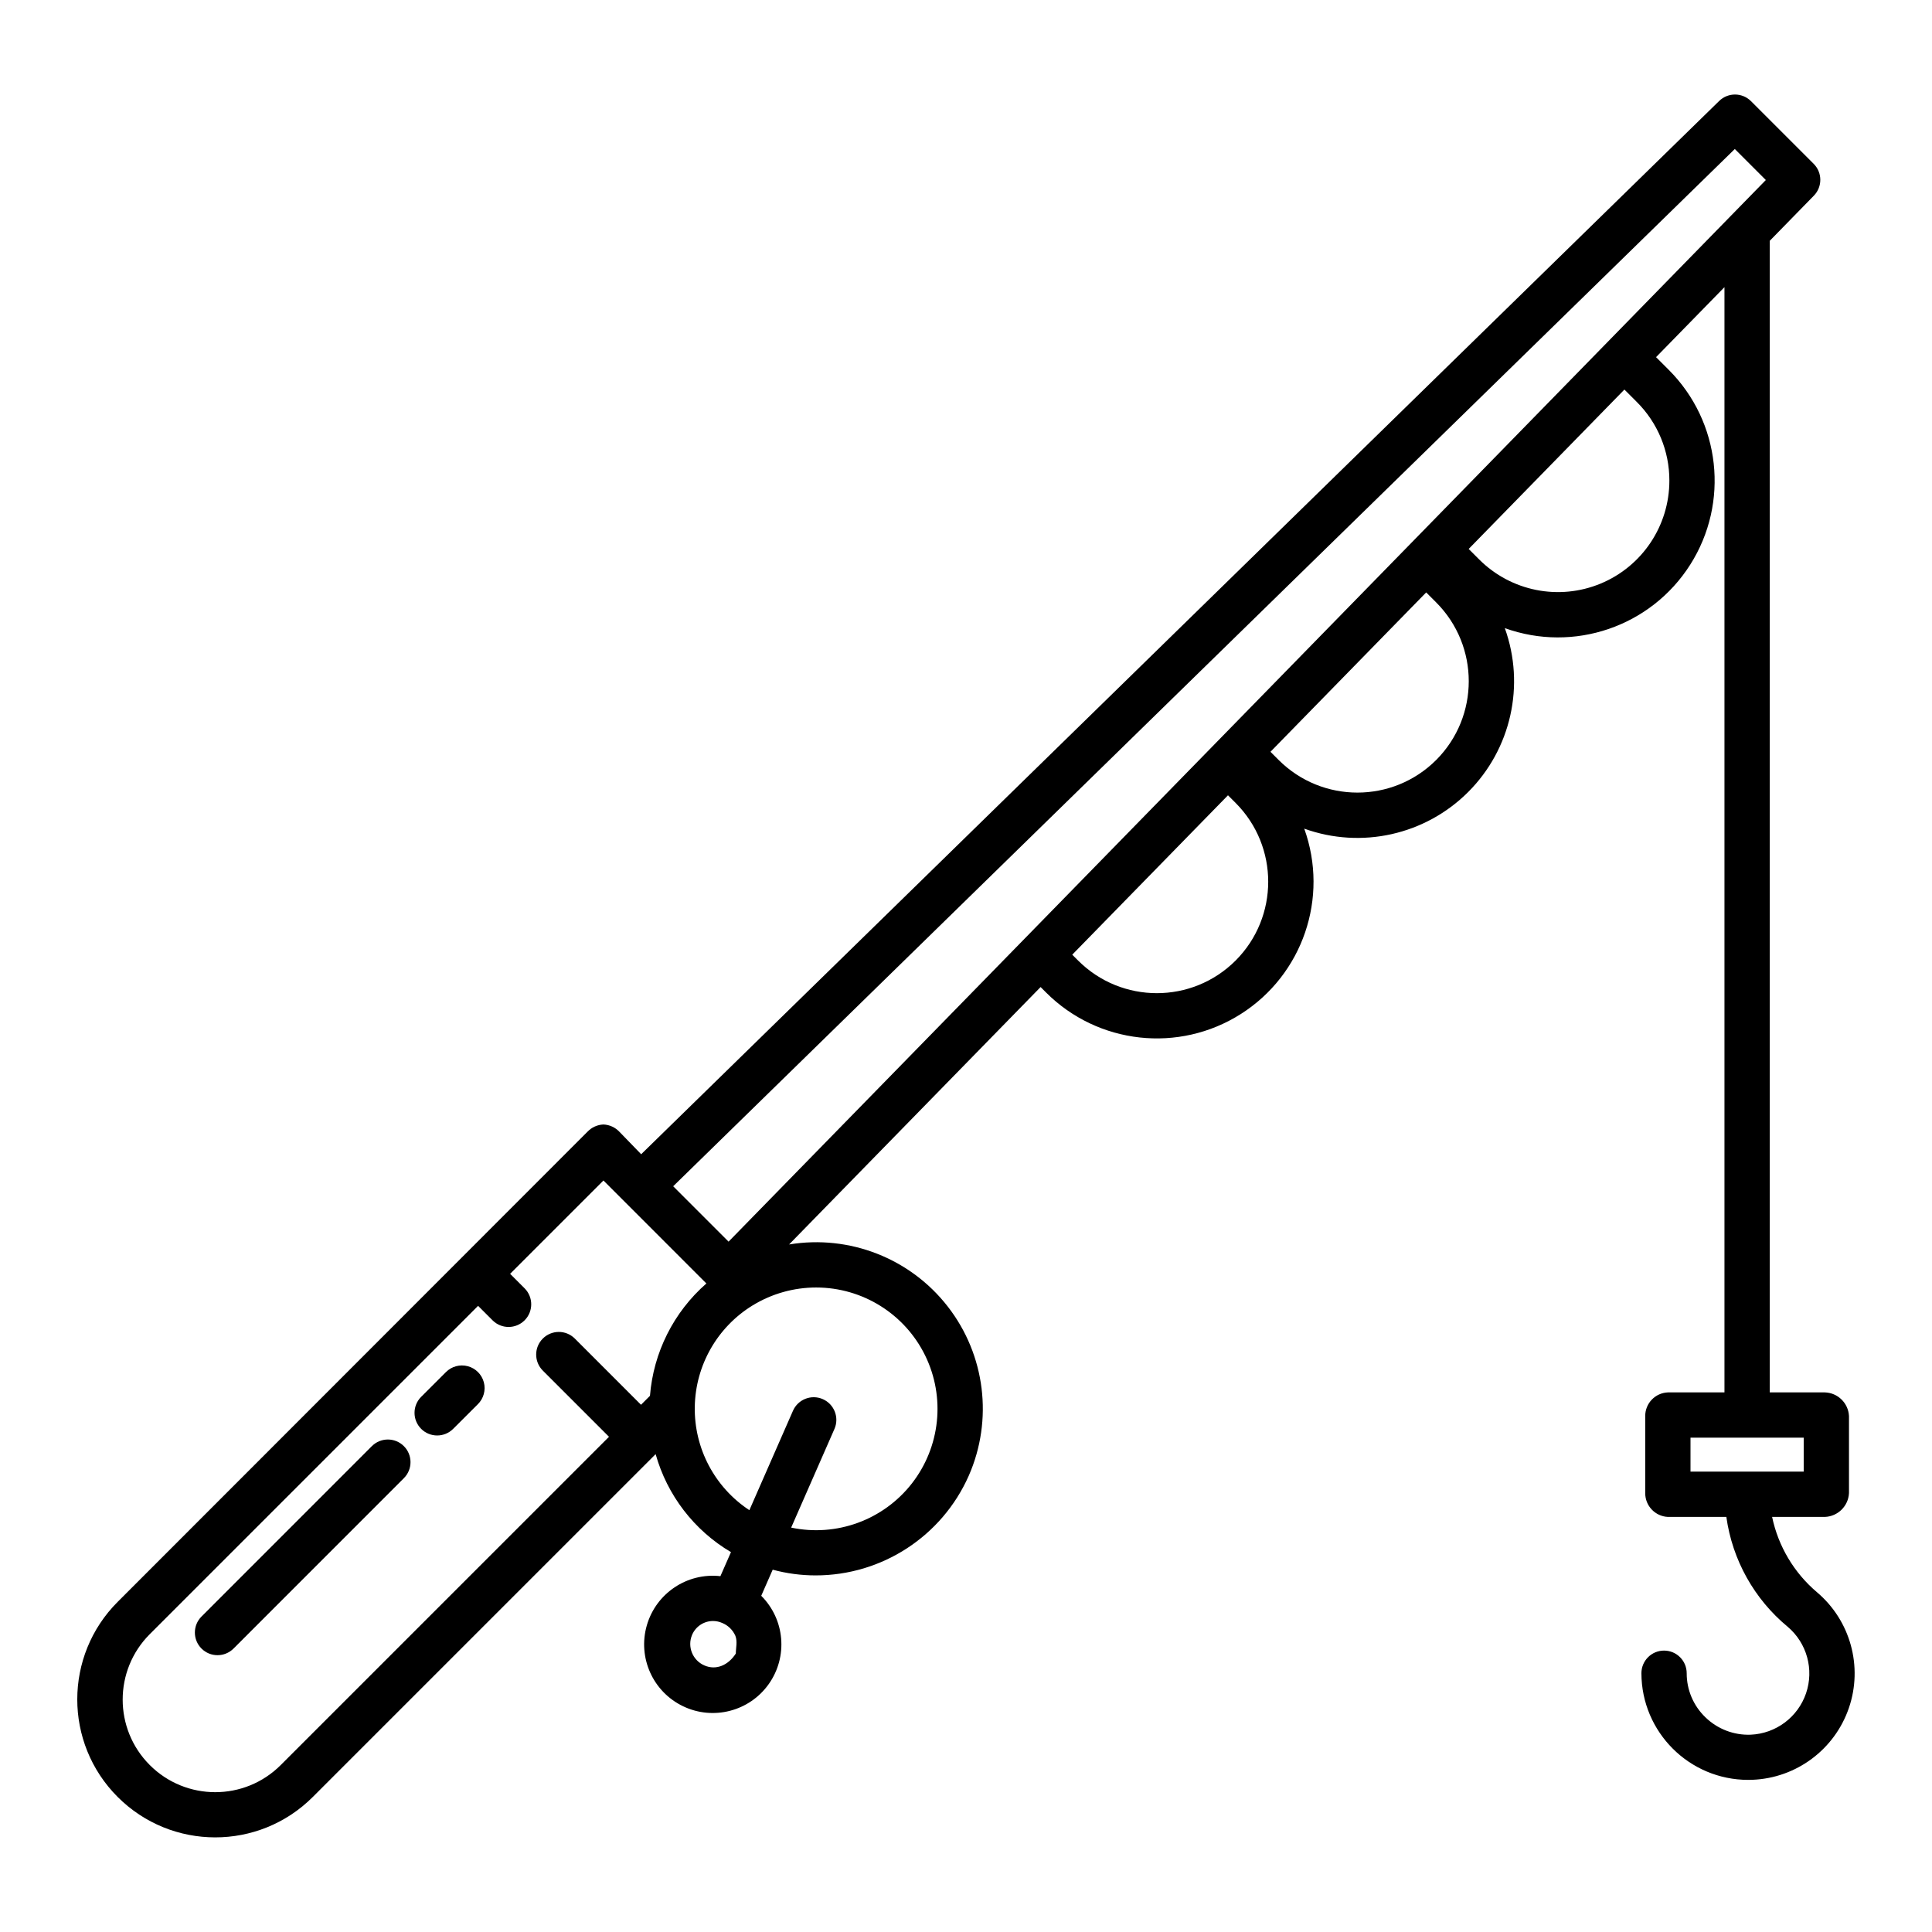
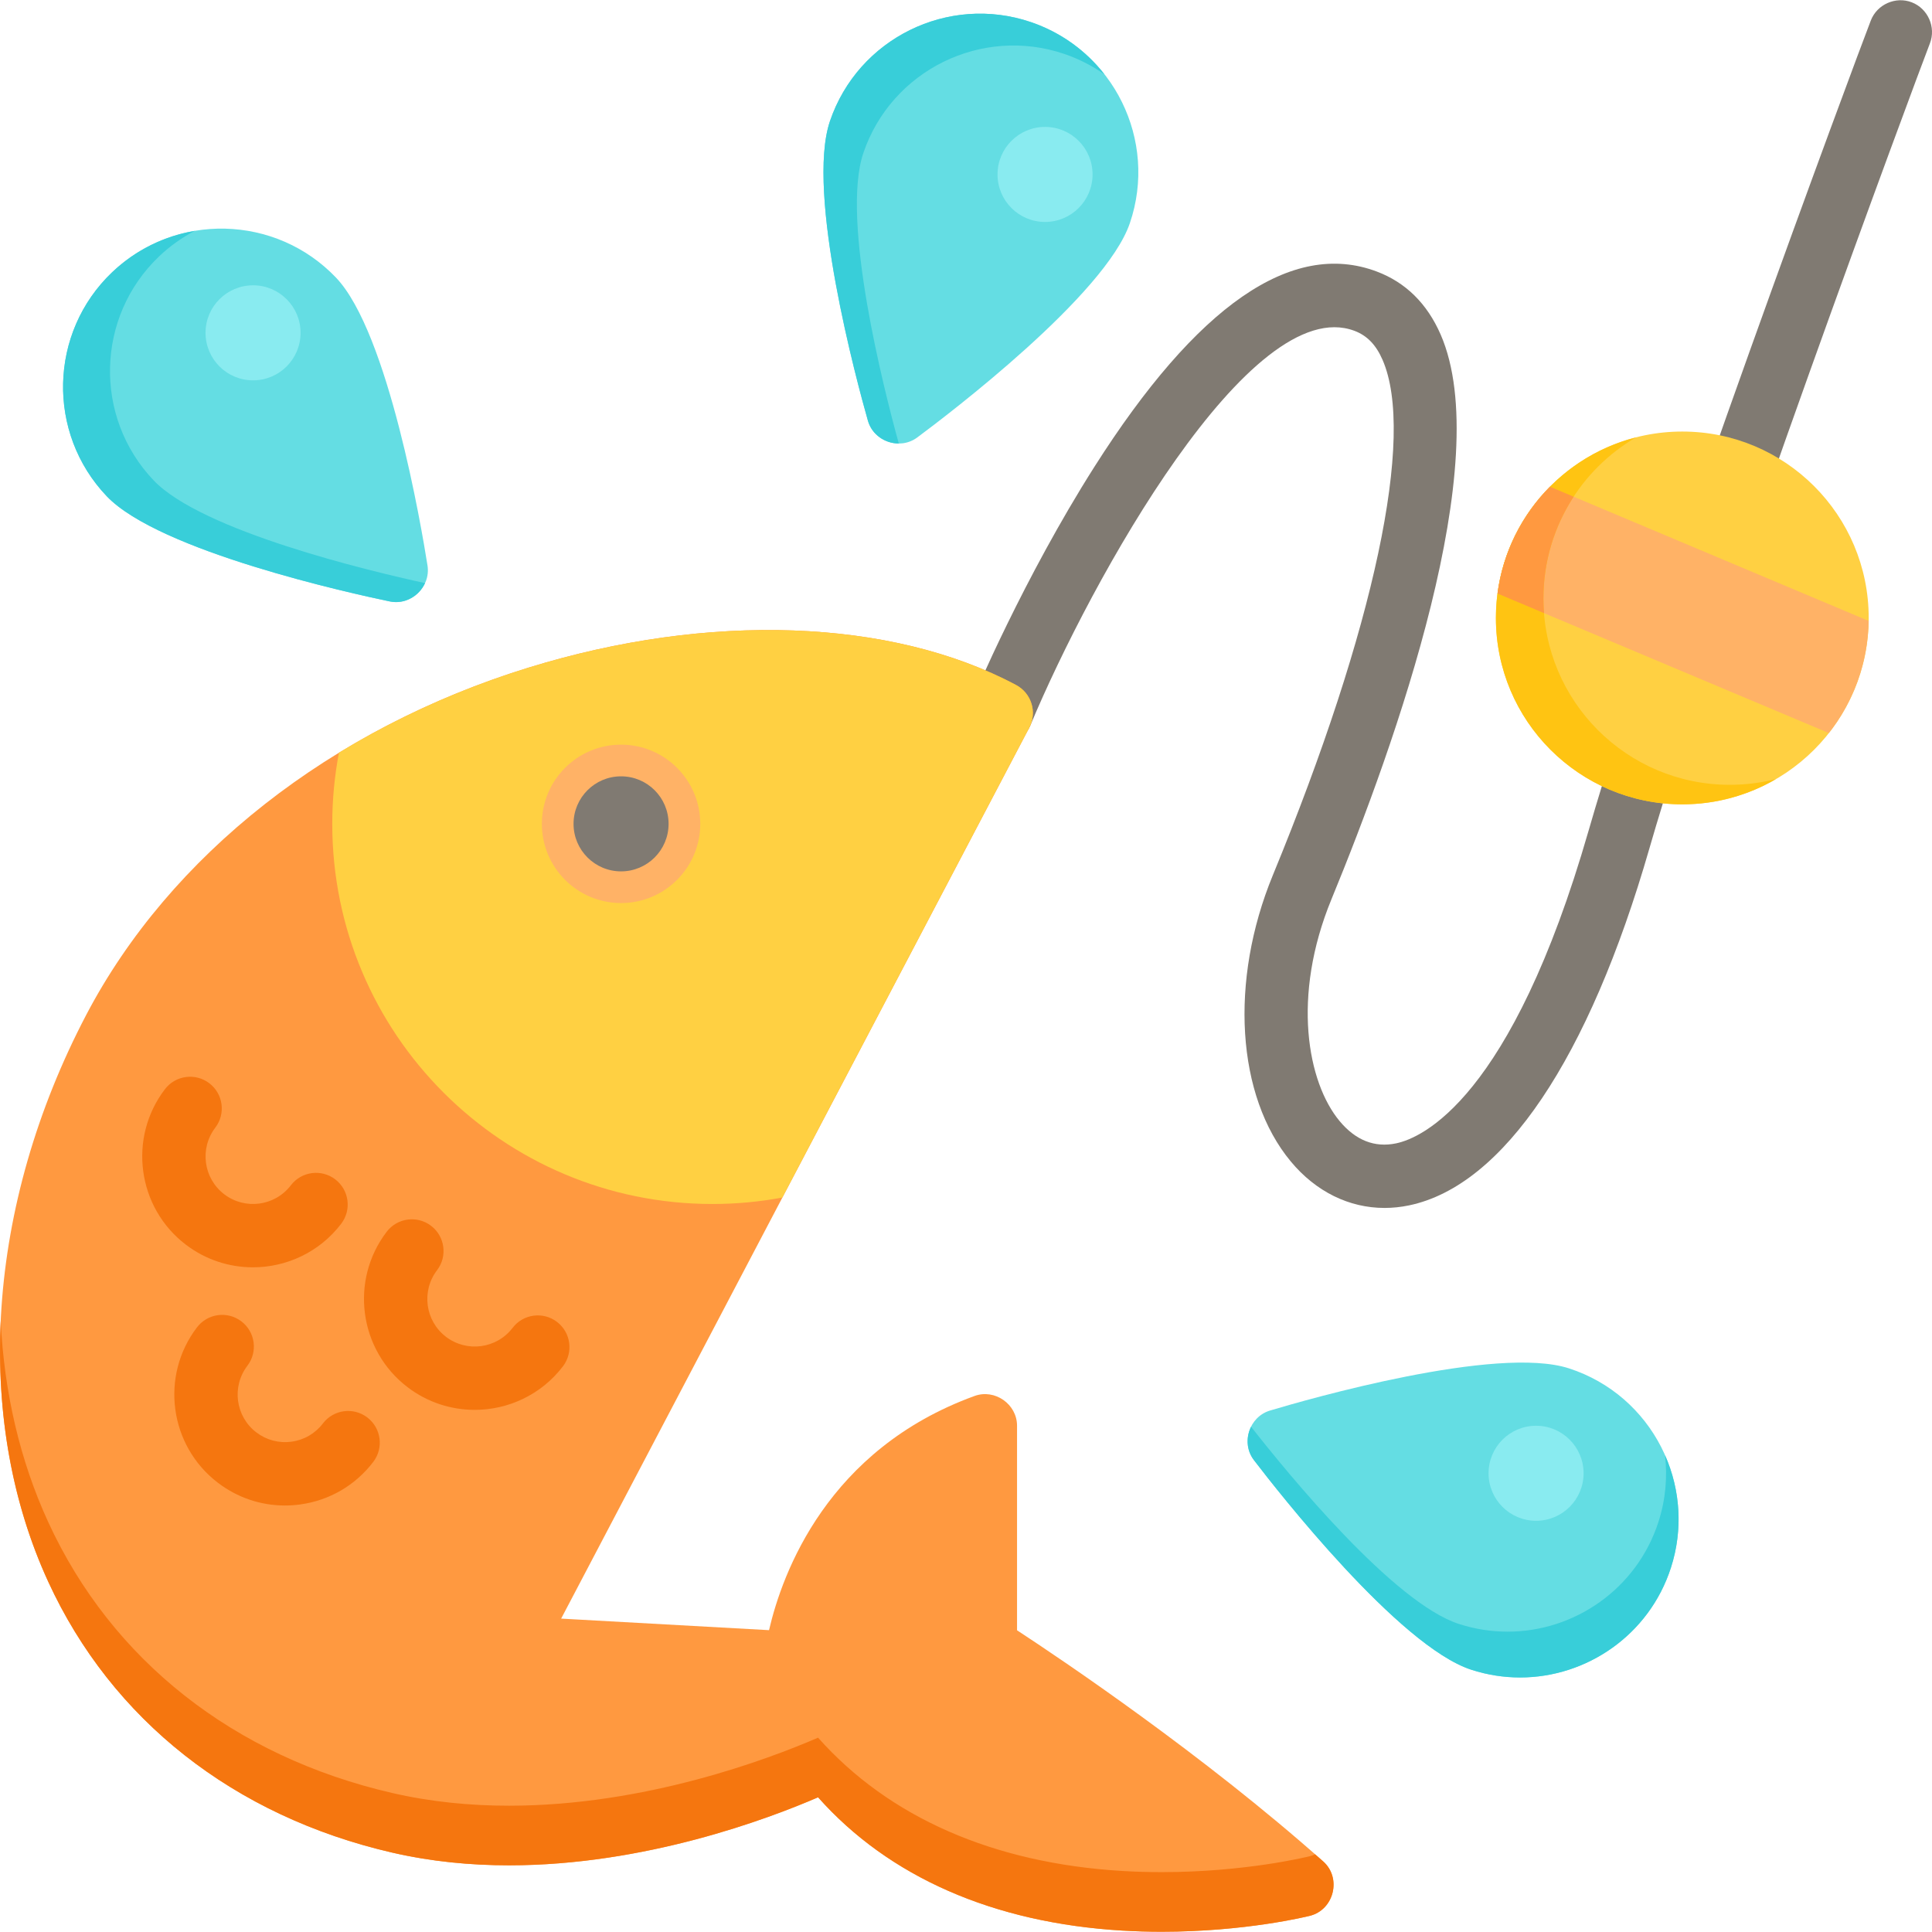
- <svg xmlns="http://www.w3.org/2000/svg" width="102.5" height="102.5" id="Layer_1" data-name="Layer 1" viewBox="0 0 512 512">
-   <path d="M118.15,363.645l-6.569,6.56a6,6,0,0,0,8.479,8.491l6.569-6.56a6,6,0,1,0-8.479-8.491Z" />
-   <path d="M98.577,383.208,53.4,428.4a6,6,0,0,0,8.487,8.484l45.18-45.19a6,6,0,0,0-8.486-8.484Z" />
-   <path d="M481.479,421.925A35.781,35.781,0,0,1,469.629,402H483.59a6.643,6.643,0,0,0,6.41-6.32V375.27a6.6,6.6,0,0,0-6.41-6.27H469V63.819l11.691-11.965a6,6,0,0,0-.048-8.437l-16.611-16.61a6,6,0,0,0-8.435-.049L169.918,305.884l-5.763-5.944a6.18,6.18,0,0,0-4.243-1.94h0a6.185,6.185,0,0,0-4.242,1.937L31.208,424.487a36.562,36.562,0,1,0,51.664,51.75l90.878-90.875a43.957,43.957,0,0,0,19.965,25.965l-2.8,6.375a18.187,18.187,0,1,0,10.821,5.2l3.035-6.918a43.615,43.615,0,0,0,11.354,1.513,44.369,44.369,0,0,0,40.6-26.4,44.13,44.13,0,0,0-47.61-61.3l66.656-68.221,1.447,1.448a41.515,41.515,0,0,0,68.419-43.424,41.531,41.531,0,0,0,53.154-53.139,41.537,41.537,0,0,0,43.441-68.453l-3.361-3.361L457,76.1V369H442.02a6.254,6.254,0,0,0-6.02,6.27v20.41a6.3,6.3,0,0,0,6.02,6.32H457.5a46.053,46.053,0,0,0,16.255,29.111,16.232,16.232,0,0,1-9.8,28.6,16.3,16.3,0,0,1-11.974-4.583,16.122,16.122,0,0,1-4.989-11.7,6,6,0,1,0-12-.008A28.32,28.32,0,0,0,463.3,471.687q.552,0,1.107-.021a28.205,28.205,0,0,0,17.073-49.741ZM172.24,369.914l-2.365,2.366L152.3,354.7a6,6,0,0,0-8.485,8.485l17.578,17.577-87,87a24.533,24.533,0,0,1-34.694-34.7l87-87,3.873,3.873a6,6,0,0,0,8.485-8.485l-3.873-3.873,24.733-24.733,27.283,27.289a44.209,44.209,0,0,0-14.951,29.778ZM195,438.208v0c-2,3.1-5.221,4.511-8.324,3.152a6.2,6.2,0,0,1-3.267-8.1,6.036,6.036,0,0,1,5.538-3.677,6.079,6.079,0,0,1,2.46.525,6.489,6.489,0,0,1,3.473,3.388C195.477,435.033,195,436.7,195,438.208ZM216.289,341.2a32.16,32.16,0,1,1-6.621,63.631l11.467-26.141a6,6,0,0,0-10.99-4.82L198.59,400.212a32.161,32.161,0,0,1,.883-54.279l.006,0A32.225,32.225,0,0,1,216.289,341.2Zm111.169-86.653a29.514,29.514,0,0,1-41.756,0L284.157,253l41.271-42.239,2.028,2.028A29.567,29.567,0,0,1,327.458,254.547ZM380.609,201.4a29.534,29.534,0,0,1-41.756,0l-2.167-2.167L377.956,157l2.651,2.652A29.564,29.564,0,0,1,380.609,201.4ZM442.4,127.38a29.525,29.525,0,0,1-50.407,20.877l-2.779-2.779,41.27-42.239,3.265,3.265A29.318,29.318,0,0,1,442.4,127.38Zm-65.914,13.959L193.077,329.049,178.4,314.371,459.741,39.486l8.223,8.223ZM448,390v-9h30v9Z" />
+ <svg xmlns="http://www.w3.org/2000/svg" width="102.5" height="102.5" version="1.1" id="Layer_1" x="0px" y="0px" viewBox="0 0 511.999 511.999" style="enable-background:new 0 0 511.999 511.999;" xml:space="preserve">
+   <path style="fill:#807A72;" d="M366.912,320.116c-9.376,0.001-18.179-4.297-24.834-12.307  c-14.401-17.331-16.312-47.827-4.758-75.887c26.945-65.437,37.811-116.489,29.069-136.563c-1.737-3.991-4.108-6.435-7.462-7.693  c-27.49-10.3-69.71,65.967-85.855,104.521c-1.79,4.277-6.71,6.292-10.986,4.501c-4.276-1.79-6.292-6.71-4.501-10.986  c0.548-1.31,13.642-32.403,32.452-62.008c27.166-42.758,52.327-60.175,74.785-51.748c7.681,2.88,13.388,8.502,16.963,16.71  c14.618,33.567-11.856,108.175-28.937,149.659c-10.627,25.81-6.337,48.554,2.146,58.764c4.255,5.121,9.299,7.117,14.997,5.92  c6.773-1.418,30.463-11.579,50.979-82.796c18.097-62.822,70.724-204.205,74.821-214.787c1.652-4.267,6.593-6.45,10.86-4.797  c4.266,1.653,6.45,6.593,4.797,10.86c-3.904,10.082-56.736,152.25-74.343,213.372c-16.063,55.758-38.675,89.349-63.673,94.583  C371.241,319.892,369.061,320.116,366.912,320.116z" />
+   <path style="fill:#FF9940;" d="M350.66,493.295c-31.923-28.376-69.127-53.391-81.134-61.254v-54.202  c0-5.722-5.877-9.852-11.264-7.891c-38.958,14.167-50.928,46.823-54.461,62.06l-55.092-3.06L272.76,192.849  c2.147-4.086,0.592-9.139-3.481-11.312c-33.075-17.642-81.371-19.368-129.188-4.619c-52.324,16.138-95.066,49.701-117.266,92.085  C-3.542,319.337-7.299,375.466,12.773,419.147c16.831,36.628,49.205,62.131,91.158,71.813c10.356,2.389,20.796,3.372,30.972,3.372  c36.041-0.002,68.694-12.319,81.894-18.03c18.751,21.099,46.445,33.275,80.561,35.321c3.614,0.217,7.128,0.312,10.51,0.312  c22.082,0,38.465-4.022,39.253-4.22C353.535,506.111,355.613,497.696,350.66,493.295z" />
+   <path style="fill:#F5760F;" d="M348.523,491.411c-0.444,0.201-0.906,0.379-1.404,0.503c-0.788,0.197-17.171,4.22-39.253,4.22  c-3.382,0-6.895-0.094-10.51-0.312c-34.116-2.046-61.81-14.222-80.561-35.321c-13.198,5.71-45.853,18.028-81.894,18.03  c-10.176,0-20.617-0.982-30.972-3.372c-41.953-9.682-74.326-35.185-91.158-71.813c-7.496-16.313-11.665-34.364-12.578-53.2  c-1.132,24.511,3.008,48.171,12.578,68.999c16.831,36.627,49.205,62.131,91.158,71.813c10.356,2.39,20.796,3.372,30.972,3.372  c36.041-0.002,68.694-12.319,81.894-18.03c18.751,21.099,46.445,33.275,80.561,35.321c3.614,0.217,7.128,0.312,10.51,0.312  c22.082,0,38.465-4.022,39.253-4.22c6.416-1.602,8.494-10.018,3.541-14.419C349.951,492.664,349.237,492.038,348.523,491.411z" />
+   <path style="fill:#FFD042;" d="M188.795,319.071c6.335,0,12.532-0.591,18.543-1.71l65.422-124.512  c2.147-4.086,0.592-9.139-3.481-11.312c-33.075-17.642-81.371-19.368-129.188-4.619c-18.048,5.566-34.953,13.207-50.271,22.565  c-1.155,6.105-1.767,12.403-1.767,18.845C88.051,273.967,133.156,319.071,188.795,319.071z" />
+   <circle style="fill:#FFB266;" cx="164.588" cy="218.329" r="20.988" />
+   <circle style="fill:#807A72;" cx="164.588" cy="218.329" r="12.593" />
+   <circle style="fill:#FFD042;" cx="445.829" cy="163.76" r="49.396" />
+   <path style="fill:#FFB266;" d="M396.864,157.295l87.799,36.967c6.457-8.208,10.365-18.508,10.54-29.721l-84.451-35.558  C403.33,136.468,398.3,146.315,396.864,157.295z" />
+   <path style="fill:#FFC412;" d="M458.418,207.983c-27.28,0-49.397-22.116-49.397-49.397c0-18.223,9.875-34.13,24.559-42.692  c-21.358,5.447-37.152,24.81-37.152,47.865c0,27.281,22.115,49.397,49.397,49.397c9.057,0,17.539-2.449,24.837-6.705  C466.747,207.45,462.645,207.983,458.418,207.983z" />
+   <path style="fill:#FF9940;" d="M417.035,131.629l-6.284-2.646c-7.42,7.484-12.451,17.332-13.888,28.312l12.326,5.189  c-0.101-1.288-0.168-2.585-0.168-3.899C409.022,148.637,411.973,139.382,417.035,131.629z" />
+   <g>
+     <path style="fill:#F5760F;" d="M67.029,335.851c-6.217,0-12.48-1.959-17.792-6.013c-12.879-9.829-15.361-28.305-5.532-41.185   c2.812-3.684,8.081-4.395,11.767-1.58c3.687,2.812,4.394,8.08,1.581,11.767c-4.213,5.52-3.149,13.439,2.371,17.651   c5.52,4.212,13.437,3.149,17.65-2.372c2.812-3.684,8.081-4.395,11.767-1.58c3.686,2.813,4.394,8.081,1.58,11.767   C84.646,331.872,75.885,335.851,67.029,335.851z" />
+     <path style="fill:#F5760F;" d="M125.797,373.629c-6.216,0-12.48-1.959-17.792-6.012c-12.88-9.83-15.362-28.306-5.532-41.186   c2.815-3.686,8.081-4.394,11.767-1.58c3.687,2.812,4.394,8.08,1.581,11.767c-4.213,5.52-3.149,13.439,2.371,17.651   c5.52,4.21,13.438,3.148,17.65-2.372c2.812-3.684,8.081-4.395,11.767-1.58c3.686,2.813,4.394,8.081,1.58,11.767   C143.414,369.65,134.654,373.629,125.797,373.629z" />
+     <path style="fill:#F5760F;" d="M75.504,398.972c-6.4,0-12.592-2.082-17.765-6.031c-12.879-9.829-15.361-28.305-5.532-41.184   c2.813-3.686,8.081-4.395,11.767-1.58c3.687,2.812,4.394,8.08,1.581,11.767c-4.212,5.52-3.149,13.438,2.371,17.65   c2.674,2.04,5.987,2.922,9.317,2.47c3.334-0.448,6.293-2.166,8.333-4.841c2.813-3.684,8.081-4.395,11.767-1.58   c3.687,2.812,4.394,8.08,1.581,11.767c-4.762,6.239-11.668,10.252-19.447,11.296C78.148,398.883,76.822,398.972,75.504,398.972z" />
+   </g>
+   <path style="fill:#64DDE3;" d="M273.201,5.856c-21.915-7.451-45.802,4.32-53.252,26.235c-6.482,19.073,7.239,69.481,10.055,79.392  c1.574,5.54,8.438,7.894,13.08,4.445c8.272-6.142,49.87-37.749,56.351-56.821C306.883,37.195,295.114,13.305,273.201,5.856z" />
+   <path style="fill:#38CED9;" d="M228.802,40.529c7.45-21.915,31.337-33.686,53.252-26.235c3.893,1.323,7.459,3.173,10.662,5.432  C287.86,13.506,281.212,8.579,273.2,5.856c-21.915-7.451-45.802,4.32-53.252,26.235c-6.482,19.073,7.239,69.481,10.055,79.392  c1.07,3.767,4.587,6.055,8.187,6.053C234.368,103.687,222.736,58.382,228.802,40.529z" />
+   <path style="fill:#64DDE3;" d="M415.81,362.635c-19.155-6.21-69.37,8.22-79.242,11.174c-5.525,1.655-7.771,8.55-4.262,13.142  c6.259,8.185,38.45,49.332,57.61,55.545c0,0,0,0,0.001,0c4.287,1.389,8.635,2.049,12.916,2.049c17.706,0,34.212-11.303,39.96-29.035  C449.934,393.494,437.829,369.775,415.81,362.635z" />
+   <path style="fill:#38CED9;" d="M441.245,385.632c0.677,5.801,0.158,11.831-1.757,17.741c-5.75,17.731-22.255,29.035-39.96,29.035  c-4.282,0-8.629-0.66-12.916-2.049c-0.001,0-0.001,0-0.001,0c-17.291-5.607-45.185-39.652-55.067-52.261  c-1.362,2.744-1.277,6.186,0.763,8.855c6.259,8.185,38.45,49.332,57.61,55.545c0,0,0,0,0.001,0  c4.287,1.389,8.635,2.049,12.916,2.049c17.706,0,34.212-11.303,39.96-29.035C446.103,405.309,445.272,394.745,441.245,385.632z" />
+   <path style="fill:#64DDE3;" d="M89.058,73.586C89.057,73.586,89.057,73.586,89.058,73.586c-15.969-16.758-42.59-17.397-59.346-1.432  C12.955,88.12,12.312,114.743,28.278,131.5c13.896,14.583,64.923,25.788,75.011,27.886c5.654,1.183,10.901-3.836,10.002-9.53  C111.682,139.678,102.953,88.169,89.058,73.586z" />
+   <path style="fill:#38CED9;" d="M40.717,127.303c-15.966-16.757-15.323-43.379,1.433-59.346c2.896-2.76,6.093-5.012,9.474-6.781  c-7.969,1.345-15.633,4.995-21.912,10.977c-16.757,15.967-17.399,42.589-1.433,59.346c13.896,14.583,64.923,25.788,75.011,27.886  c4.001,0.837,7.789-1.438,9.347-4.855C97.864,151.314,53.523,140.743,40.717,127.303z" />
+   <g>
+     <circle style="fill:#89EBF0;" cx="67.063" cy="88.202" r="12.593" />
+     <circle style="fill:#89EBF0;" cx="276.948" cy="46.226" r="12.593" />
+     <circle style="fill:#89EBF0;" cx="407.075" cy="390.432" r="12.593" />
+   </g>
+   <g>
+ </g>
+   <g>
+ </g>
+   <g>
+ </g>
+   <g>
+ </g>
+   <g>
+ </g>
+   <g>
+ </g>
+   <g>
+ </g>
+   <g>
+ </g>
+   <g>
+ </g>
+   <g>
+ </g>
+   <g>
+ </g>
+   <g>
+ </g>
+   <g>
+ </g>
+   <g>
+ </g>
+   <g>
+ </g>
</svg>
